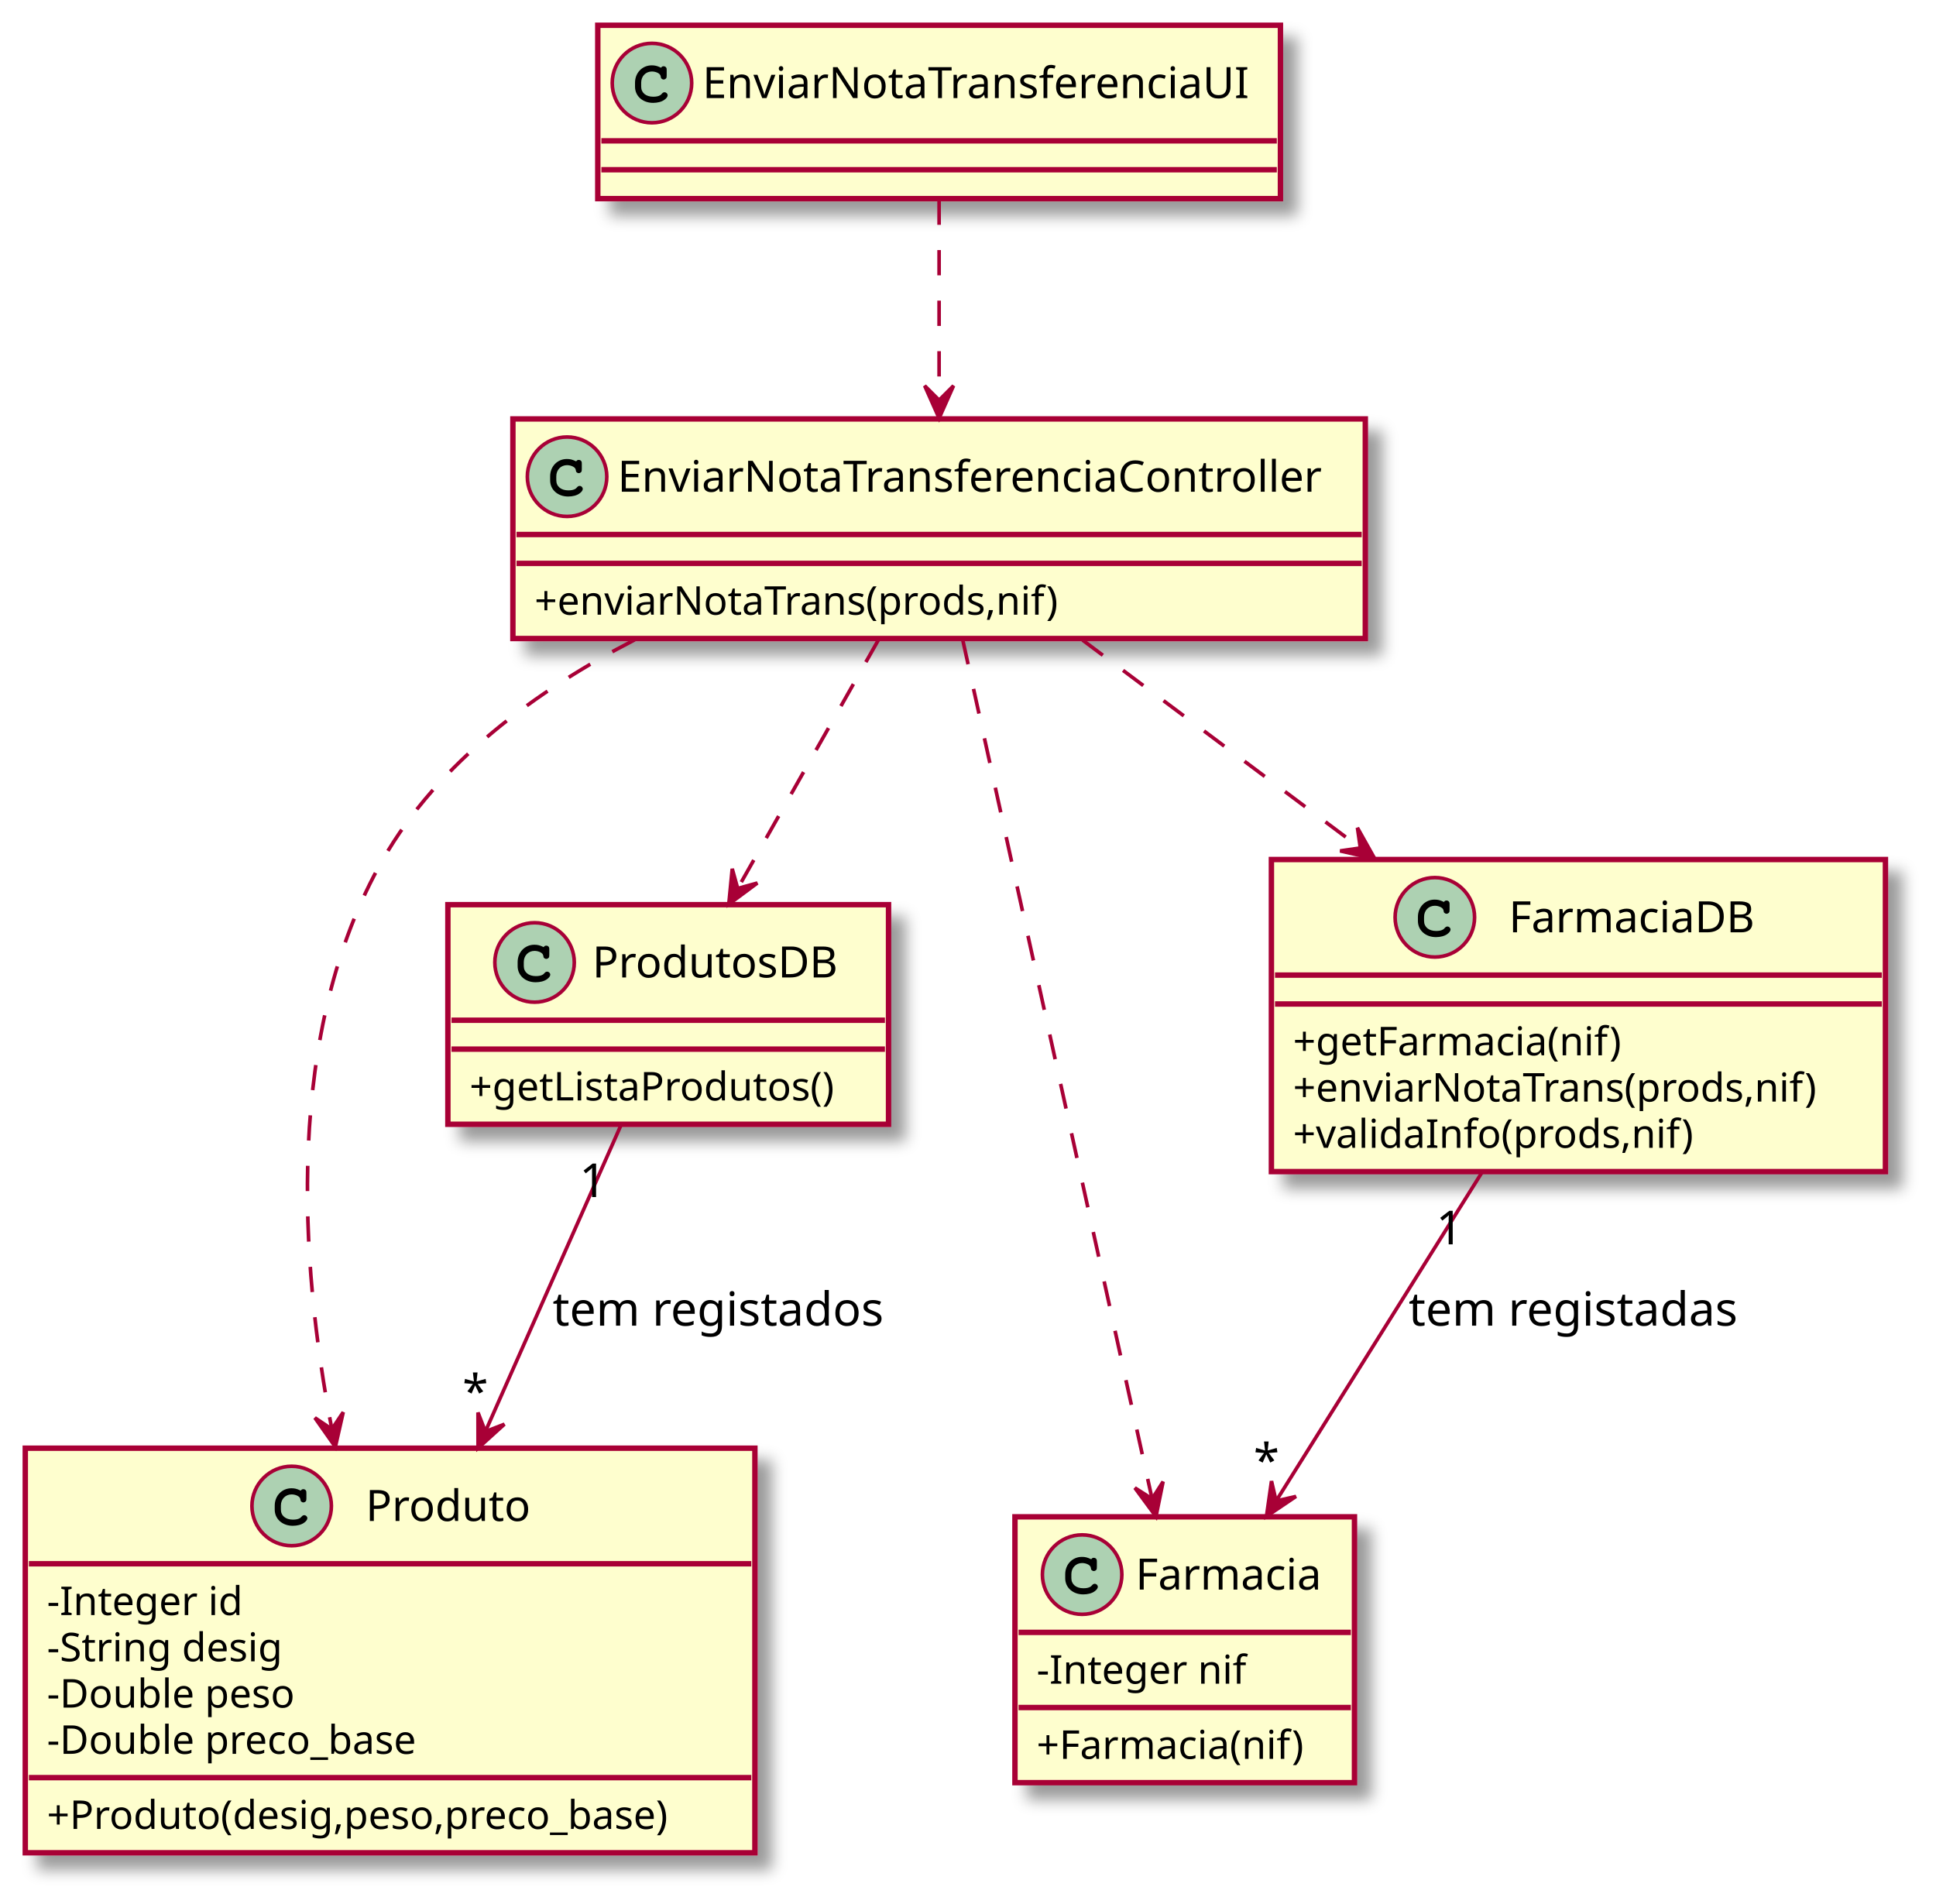
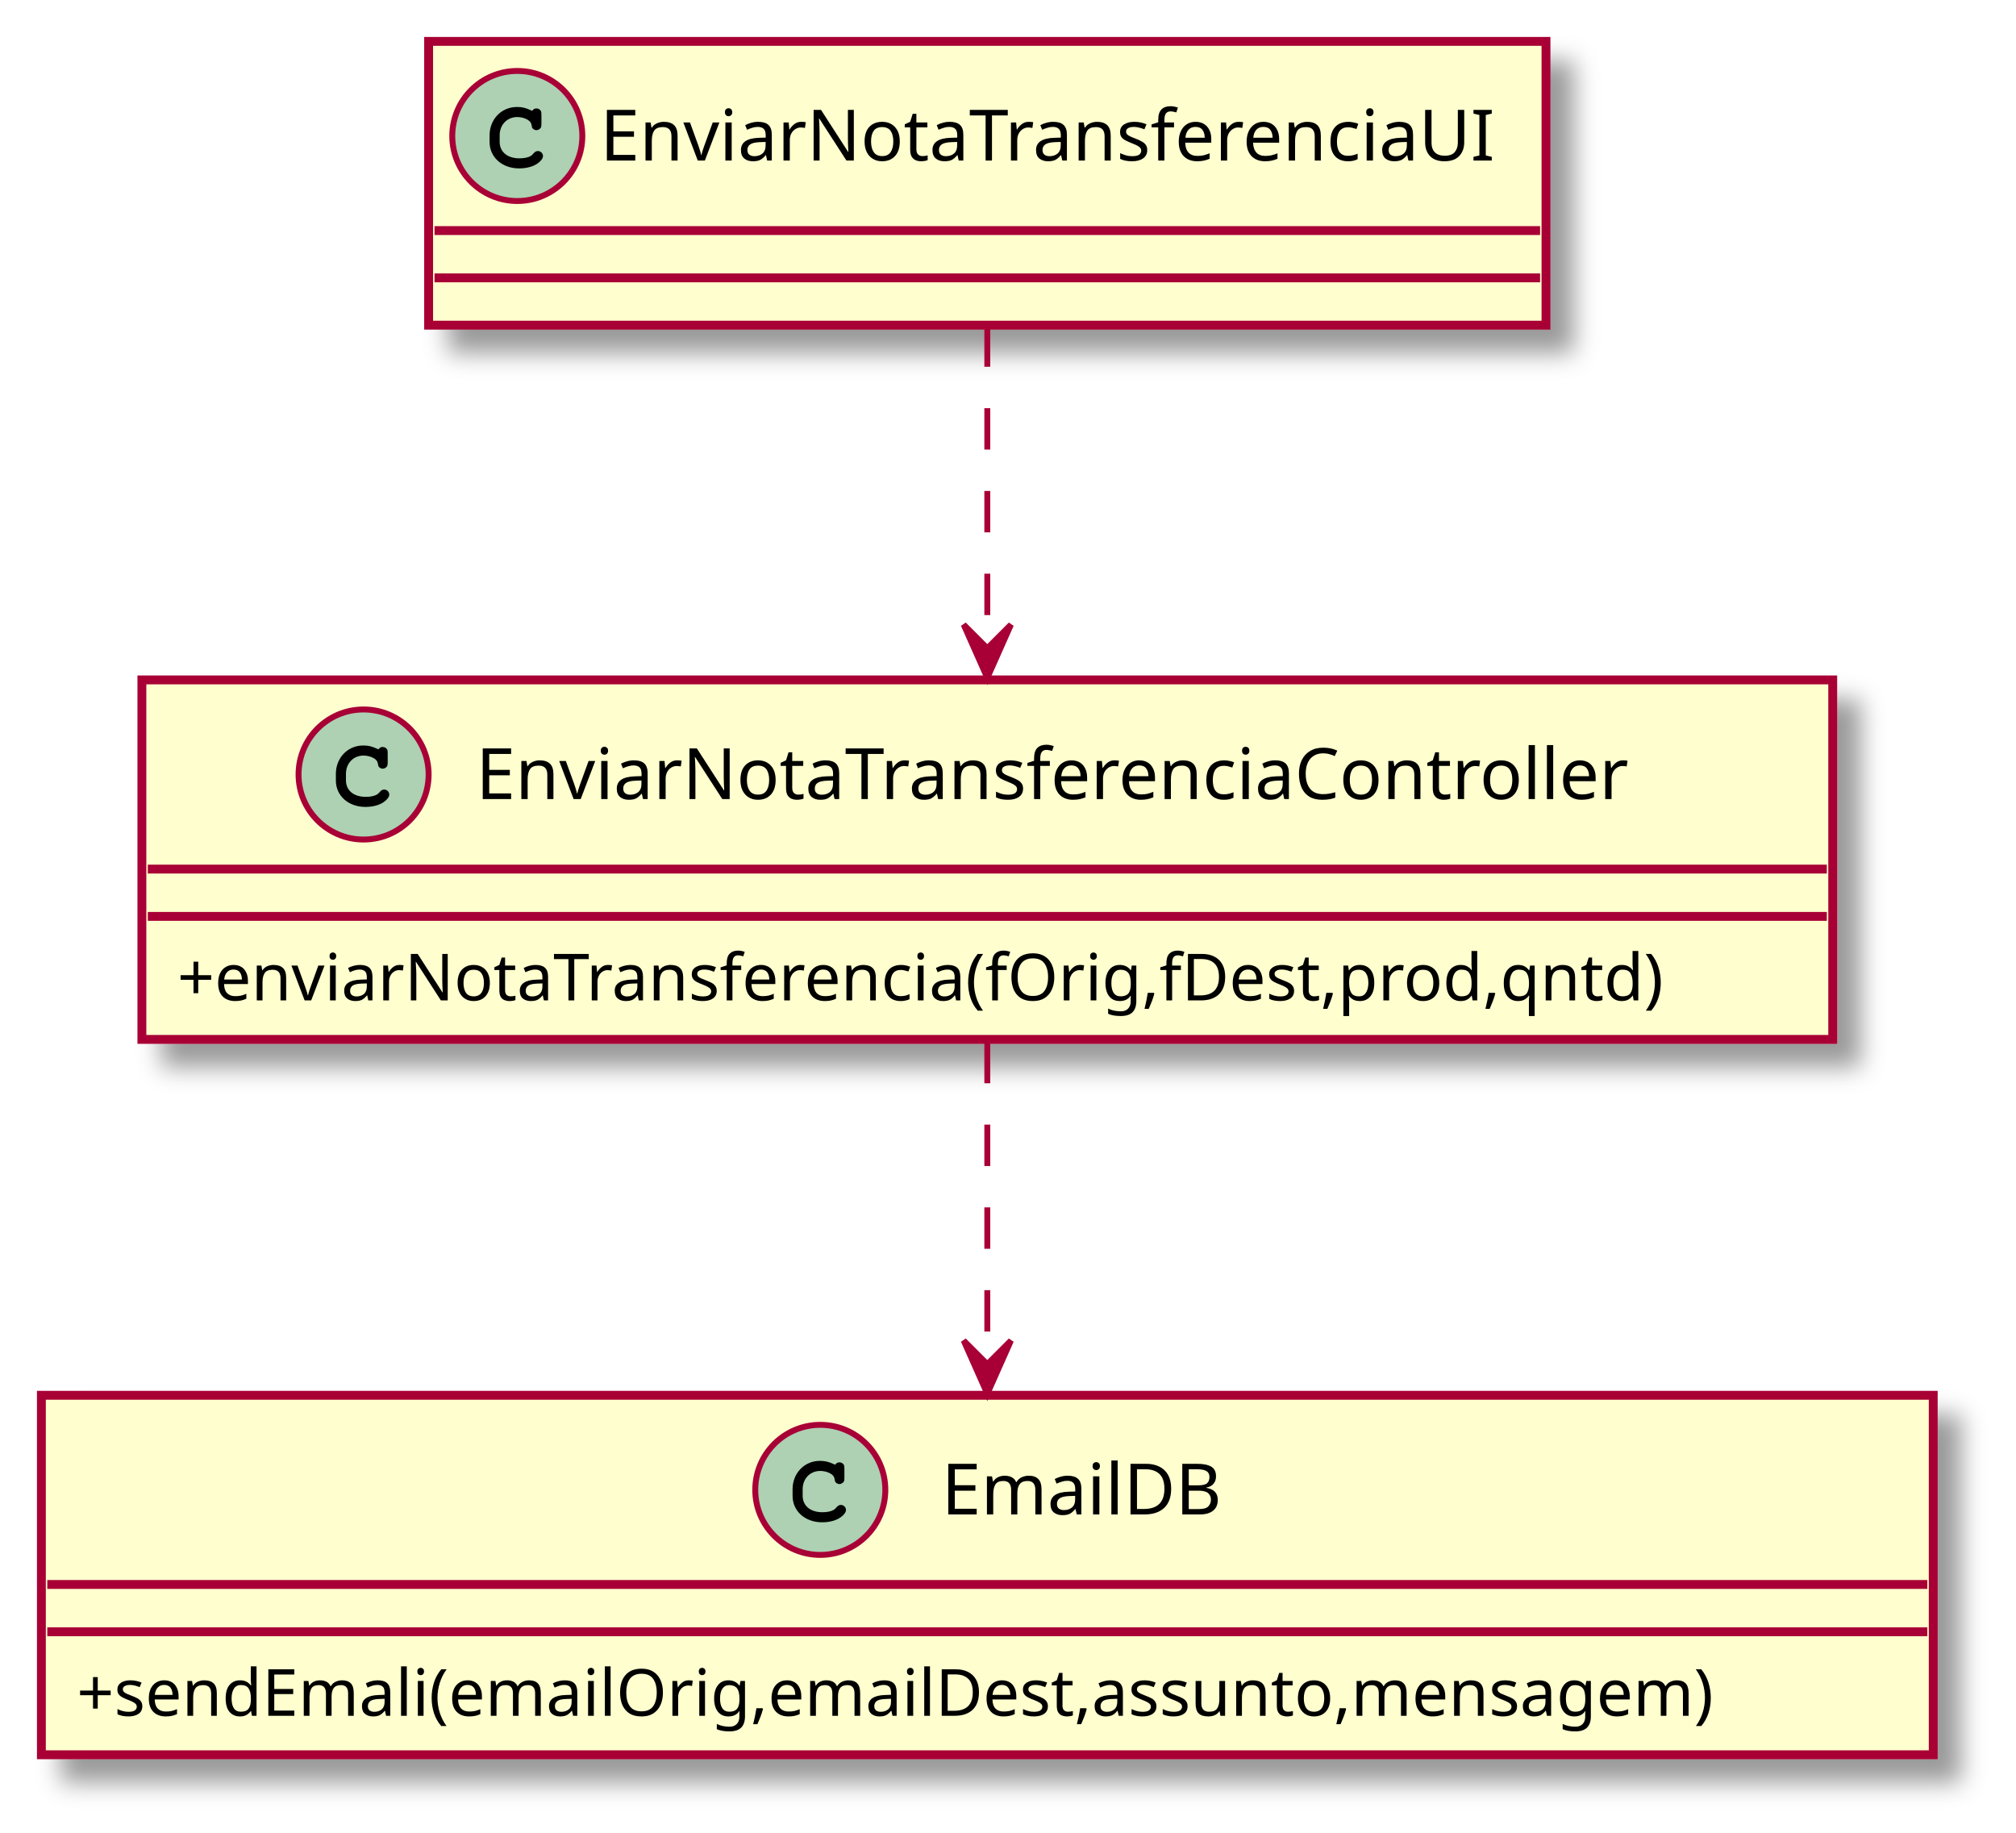
- <svg xmlns="http://www.w3.org/2000/svg" contentScriptType="application/ecmascript" contentStyleType="text/css" height="527px" preserveAspectRatio="none" style="width:536px;height:527px;" version="1.1" viewBox="0 0 536 527" width="536px" zoomAndPan="magnify">
+ <svg xmlns="http://www.w3.org/2000/svg" contentScriptType="application/ecmascript" contentStyleType="text/css" height="310px" preserveAspectRatio="none" style="width:341px;height:310px;" version="1.1" viewBox="0 0 341 310" width="341px" zoomAndPan="magnify">
  <defs>
-     <filter height="300%" id="fyjxevarye9qj" width="300%" x="-1" y="-1">
+     <filter height="300%" id="f50kqoy6eek9" width="300%" x="-1" y="-1">
      <feGaussianBlur result="blurOut" stdDeviation="2.0" />
      <feColorMatrix in="blurOut" result="blurOut2" type="matrix" values="0 0 0 0 0 0 0 0 0 0 0 0 0 0 0 0 0 0 .4 0" />
      <feOffset dx="4.0" dy="4.0" in="blurOut2" result="blurOut3" />
      <feBlend in="SourceGraphic" in2="blurOut3" mode="normal" />
    </filter>
  </defs>
  <g>
-     <rect codeLine="3" fill="#FEFECE" filter="url(#fyjxevarye9qj)" height="112.023" id="Produto" style="stroke:#A80036;stroke-width:1.5;" width="202" x="7" y="401" />
-     <ellipse cx="80.75" cy="417" fill="#ADD1B2" rx="11" ry="11" style="stroke:#A80036;stroke-width:1.0;" />
-     <path d="M83.094,412.672 C82.156,412.234 81.562,412.094 80.688,412.094 C78.062,412.094 76.062,414.172 76.062,416.891 L76.062,418.016 C76.062,420.594 78.172,422.484 81.062,422.484 C82.281,422.484 83.438,422.188 84.188,421.641 C84.766,421.234 85.094,420.781 85.094,420.391 C85.094,419.938 84.703,419.547 84.234,419.547 C84.016,419.547 83.812,419.625 83.625,419.812 C83.172,420.297 83.172,420.297 82.984,420.391 C82.562,420.656 81.875,420.781 81.109,420.781 C79.062,420.781 77.766,419.688 77.766,417.984 L77.766,416.891 C77.766,415.109 79.016,413.797 80.75,413.797 C81.328,413.797 81.938,413.953 82.406,414.203 C82.891,414.484 83.062,414.703 83.156,415.109 C83.219,415.516 83.25,415.641 83.391,415.766 C83.531,415.906 83.766,416.016 83.984,416.016 C84.25,416.016 84.516,415.875 84.688,415.656 C84.797,415.5 84.828,415.312 84.828,414.891 L84.828,413.469 C84.828,413.031 84.812,412.906 84.719,412.75 C84.562,412.484 84.281,412.344 83.984,412.344 C83.688,412.344 83.484,412.438 83.266,412.75 L83.094,412.672 Z " fill="#000000" />
-     <text fill="#000000" font-family="sans-serif" font-size="12" lengthAdjust="spacing" textLength="46" x="101.25" y="421.154">Produto</text>
-     <line style="stroke:#A80036;stroke-width:1.5;" x1="8" x2="208" y1="433" y2="433" />
-     <text fill="#000000" font-family="sans-serif" font-size="11" lengthAdjust="spacing" textLength="59" x="13" y="447.21">-Integer id</text>
-     <text fill="#000000" font-family="sans-serif" font-size="11" lengthAdjust="spacing" textLength="72" x="13" y="460.015">-String desig</text>
-     <text fill="#000000" font-family="sans-serif" font-size="11" lengthAdjust="spacing" textLength="77" x="13" y="472.82">-Double peso</text>
-     <text fill="#000000" font-family="sans-serif" font-size="11" lengthAdjust="spacing" textLength="115" x="13" y="485.625">-Double preco_base</text>
-     <line style="stroke:#A80036;stroke-width:1.5;" x1="8" x2="208" y1="492.219" y2="492.219" />
-     <text fill="#000000" font-family="sans-serif" font-size="11" lengthAdjust="spacing" textLength="190" x="13" y="506.429">+Produto(desig,peso,preco_base)</text>
-     <rect codeLine="11" fill="#FEFECE" filter="url(#fyjxevarye9qj)" height="60.805" id="ProdutosDB" style="stroke:#A80036;stroke-width:1.5;" width="122" x="124" y="250.5" />
-     <ellipse cx="148" cy="266.5" fill="#ADD1B2" rx="11" ry="11" style="stroke:#A80036;stroke-width:1.0;" />
-     <path d="M150.344,262.172 C149.406,261.734 148.812,261.594 147.938,261.594 C145.312,261.594 143.312,263.672 143.312,266.391 L143.312,267.516 C143.312,270.094 145.422,271.984 148.312,271.984 C149.531,271.984 150.688,271.688 151.438,271.141 C152.016,270.734 152.344,270.281 152.344,269.891 C152.344,269.438 151.953,269.047 151.484,269.047 C151.266,269.047 151.062,269.125 150.875,269.312 C150.422,269.797 150.422,269.797 150.234,269.891 C149.812,270.156 149.125,270.281 148.359,270.281 C146.312,270.281 145.016,269.188 145.016,267.484 L145.016,266.391 C145.016,264.609 146.266,263.297 148,263.297 C148.578,263.297 149.188,263.453 149.656,263.703 C150.141,263.984 150.312,264.203 150.406,264.609 C150.469,265.016 150.5,265.141 150.641,265.266 C150.781,265.406 151.016,265.516 151.234,265.516 C151.5,265.516 151.766,265.375 151.938,265.156 C152.047,265 152.078,264.812 152.078,264.391 L152.078,262.969 C152.078,262.531 152.062,262.406 151.969,262.25 C151.812,261.984 151.531,261.844 151.234,261.844 C150.938,261.844 150.734,261.938 150.516,262.25 L150.344,262.172 Z " fill="#000000" />
-     <text fill="#000000" font-family="sans-serif" font-size="12" lengthAdjust="spacing" textLength="70" x="164" y="270.654">ProdutosDB</text>
-     <line style="stroke:#A80036;stroke-width:1.5;" x1="125" x2="245" y1="282.5" y2="282.5" />
-     <line style="stroke:#A80036;stroke-width:1.5;" x1="125" x2="245" y1="290.5" y2="290.5" />
-     <text fill="#000000" font-family="sans-serif" font-size="11" lengthAdjust="spacing" textLength="110" x="130" y="304.71">+getListaProdutos()</text>
-     <rect codeLine="15" fill="#FEFECE" filter="url(#fyjxevarye9qj)" height="73.609" id="Farmacia" style="stroke:#A80036;stroke-width:1.5;" width="94" x="281" y="420" />
-     <ellipse cx="299.6" cy="436" fill="#ADD1B2" rx="11" ry="11" style="stroke:#A80036;stroke-width:1.0;" />
-     <path d="M301.944,431.672 C301.006,431.234 300.413,431.094 299.538,431.094 C296.913,431.094 294.913,433.172 294.913,435.891 L294.913,437.016 C294.913,439.594 297.022,441.484 299.913,441.484 C301.131,441.484 302.288,441.188 303.038,440.641 C303.616,440.234 303.944,439.781 303.944,439.391 C303.944,438.938 303.553,438.547 303.084,438.547 C302.866,438.547 302.663,438.625 302.475,438.812 C302.022,439.297 302.022,439.297 301.834,439.391 C301.413,439.656 300.725,439.781 299.959,439.781 C297.913,439.781 296.616,438.688 296.616,436.984 L296.616,435.891 C296.616,434.109 297.866,432.797 299.6,432.797 C300.178,432.797 300.788,432.953 301.256,433.203 C301.741,433.484 301.913,433.703 302.006,434.109 C302.069,434.516 302.1,434.641 302.241,434.766 C302.381,434.906 302.616,435.016 302.834,435.016 C303.1,435.016 303.366,434.875 303.538,434.656 C303.647,434.5 303.678,434.312 303.678,433.891 L303.678,432.469 C303.678,432.031 303.663,431.906 303.569,431.75 C303.413,431.484 303.131,431.344 302.834,431.344 C302.538,431.344 302.334,431.438 302.116,431.75 L301.944,431.672 Z " fill="#000000" />
-     <text fill="#000000" font-family="sans-serif" font-size="12" lengthAdjust="spacing" textLength="54" x="314.4" y="440.154">Farmacia</text>
-     <line style="stroke:#A80036;stroke-width:1.5;" x1="282" x2="374" y1="452" y2="452" />
-     <text fill="#000000" font-family="sans-serif" font-size="11" lengthAdjust="spacing" textLength="63" x="287" y="466.21">-Integer nif</text>
-     <line style="stroke:#A80036;stroke-width:1.5;" x1="282" x2="374" y1="472.805" y2="472.805" />
-     <text fill="#000000" font-family="sans-serif" font-size="11" lengthAdjust="spacing" textLength="82" x="287" y="487.015">+Farmacia(nif)</text>
-     <rect codeLine="20" fill="#FEFECE" filter="url(#fyjxevarye9qj)" height="86.414" id="FarmaciaDB" style="stroke:#A80036;stroke-width:1.5;" width="170" x="352" y="238" />
-     <ellipse cx="397.25" cy="254" fill="#ADD1B2" rx="11" ry="11" style="stroke:#A80036;stroke-width:1.0;" />
-     <path d="M399.594,249.672 C398.656,249.234 398.062,249.094 397.188,249.094 C394.562,249.094 392.562,251.172 392.562,253.891 L392.562,255.016 C392.562,257.594 394.672,259.484 397.562,259.484 C398.781,259.484 399.938,259.188 400.688,258.641 C401.266,258.234 401.594,257.781 401.594,257.391 C401.594,256.938 401.203,256.547 400.734,256.547 C400.516,256.547 400.312,256.625 400.125,256.812 C399.672,257.297 399.672,257.297 399.484,257.391 C399.062,257.656 398.375,257.781 397.609,257.781 C395.562,257.781 394.266,256.688 394.266,254.984 L394.266,253.891 C394.266,252.109 395.516,250.797 397.25,250.797 C397.828,250.797 398.438,250.953 398.906,251.203 C399.391,251.484 399.562,251.703 399.656,252.109 C399.719,252.516 399.75,252.641 399.891,252.766 C400.031,252.906 400.266,253.016 400.484,253.016 C400.75,253.016 401.016,252.875 401.188,252.656 C401.297,252.5 401.328,252.312 401.328,251.891 L401.328,250.469 C401.328,250.031 401.312,249.906 401.219,249.75 C401.062,249.484 400.781,249.344 400.484,249.344 C400.188,249.344 399.984,249.438 399.766,249.75 L399.594,249.672 Z " fill="#000000" />
-     <text fill="#000000" font-family="sans-serif" font-size="12" lengthAdjust="spacing" textLength="71" x="417.75" y="258.154">FarmaciaDB</text>
-     <line style="stroke:#A80036;stroke-width:1.5;" x1="353" x2="521" y1="270" y2="270" />
-     <line style="stroke:#A80036;stroke-width:1.5;" x1="353" x2="521" y1="278" y2="278" />
-     <text fill="#000000" font-family="sans-serif" font-size="11" lengthAdjust="spacing" textLength="101" x="358" y="292.21">+getFarmacia(nif)</text>
-     <text fill="#000000" font-family="sans-serif" font-size="11" lengthAdjust="spacing" textLength="158" x="358" y="305.015">+enviarNotaTrans(prods,nif)</text>
-     <text fill="#000000" font-family="sans-serif" font-size="11" lengthAdjust="spacing" textLength="120" x="358" y="317.82">+validaInfo(prods,nif)</text>
-     <rect codeLine="26" fill="#FEFECE" filter="url(#fyjxevarye9qj)" height="60.805" id="EnviarNotaTransferenciaController" style="stroke:#A80036;stroke-width:1.5;" width="236" x="142" y="116" />
-     <ellipse cx="157" cy="132" fill="#ADD1B2" rx="11" ry="11" style="stroke:#A80036;stroke-width:1.0;" />
-     <path d="M159.344,127.672 C158.406,127.234 157.812,127.094 156.938,127.094 C154.312,127.094 152.312,129.172 152.312,131.891 L152.312,133.016 C152.312,135.594 154.422,137.484 157.312,137.484 C158.531,137.484 159.688,137.188 160.438,136.641 C161.016,136.234 161.344,135.781 161.344,135.391 C161.344,134.938 160.953,134.547 160.484,134.547 C160.266,134.547 160.062,134.625 159.875,134.812 C159.422,135.297 159.422,135.297 159.234,135.391 C158.812,135.656 158.125,135.781 157.359,135.781 C155.312,135.781 154.016,134.688 154.016,132.984 L154.016,131.891 C154.016,130.109 155.266,128.797 157,128.797 C157.578,128.797 158.188,128.953 158.656,129.203 C159.141,129.484 159.312,129.703 159.406,130.109 C159.469,130.516 159.5,130.641 159.641,130.766 C159.781,130.906 160.016,131.016 160.234,131.016 C160.5,131.016 160.766,130.875 160.938,130.656 C161.047,130.5 161.078,130.312 161.078,129.891 L161.078,128.469 C161.078,128.031 161.062,127.906 160.969,127.75 C160.812,127.484 160.531,127.344 160.234,127.344 C159.938,127.344 159.734,127.438 159.516,127.75 L159.344,127.672 Z " fill="#000000" />
-     <text fill="#000000" font-family="sans-serif" font-size="12" lengthAdjust="spacing" textLength="204" x="171" y="136.154">EnviarNotaTransferenciaController</text>
-     <line style="stroke:#A80036;stroke-width:1.5;" x1="143" x2="377" y1="148" y2="148" />
-     <line style="stroke:#A80036;stroke-width:1.5;" x1="143" x2="377" y1="156" y2="156" />
-     <text fill="#000000" font-family="sans-serif" font-size="11" lengthAdjust="spacing" textLength="158" x="148" y="170.21">+enviarNotaTrans(prods,nif)</text>
-     <rect codeLine="30" fill="#FEFECE" filter="url(#fyjxevarye9qj)" height="48" id="EnviarNotaTransferenciaUI" style="stroke:#A80036;stroke-width:1.5;" width="189" x="165.5" y="7" />
-     <ellipse cx="180.5" cy="23" fill="#ADD1B2" rx="11" ry="11" style="stroke:#A80036;stroke-width:1.0;" />
-     <path d="M182.844,18.672 C181.906,18.234 181.312,18.094 180.438,18.094 C177.812,18.094 175.812,20.172 175.812,22.891 L175.812,24.016 C175.812,26.594 177.922,28.484 180.812,28.484 C182.031,28.484 183.188,28.188 183.938,27.641 C184.516,27.234 184.844,26.781 184.844,26.391 C184.844,25.938 184.453,25.547 183.984,25.547 C183.766,25.547 183.562,25.625 183.375,25.812 C182.922,26.297 182.922,26.297 182.734,26.391 C182.312,26.656 181.625,26.781 180.859,26.781 C178.812,26.781 177.516,25.688 177.516,23.984 L177.516,22.891 C177.516,21.109 178.766,19.797 180.5,19.797 C181.078,19.797 181.688,19.953 182.156,20.203 C182.641,20.484 182.812,20.703 182.906,21.109 C182.969,21.516 183,21.641 183.141,21.766 C183.281,21.906 183.516,22.016 183.734,22.016 C184,22.016 184.266,21.875 184.438,21.656 C184.547,21.5 184.578,21.312 184.578,20.891 L184.578,19.469 C184.578,19.031 184.562,18.906 184.469,18.75 C184.312,18.484 184.031,18.344 183.734,18.344 C183.438,18.344 183.234,18.438 183.016,18.75 L182.844,18.672 Z " fill="#000000" />
-     <text fill="#000000" font-family="sans-serif" font-size="12" lengthAdjust="spacing" textLength="157" x="194.5" y="27.154">EnviarNotaTransferenciaUI</text>
-     <line style="stroke:#A80036;stroke-width:1.5;" x1="166.5" x2="353.5" y1="39" y2="39" />
-     <line style="stroke:#A80036;stroke-width:1.5;" x1="166.5" x2="353.5" y1="47" y2="47" />
-     <path codeLine="33" d="M260,55.242 C260,71.112 260,92.427 260,110.359 " fill="none" id="EnviarNotaTransferenciaUI-to-EnviarNotaTransferenciaController" style="stroke:#A80036;stroke-width:1.0;stroke-dasharray:7.0,7.0;" />
-     <polygon fill="#A80036" points="260,115.805,264,106.805,260,110.805,256,106.805,260,115.805" style="stroke:#A80036;stroke-width:1.0;" />
-     <path codeLine="34" d="M243.169,177.236 C231.637,197.608 216.313,224.68 204.289,245.924 " fill="none" id="EnviarNotaTransferenciaController-to-ProdutosDB" style="stroke:#A80036;stroke-width:1.0;stroke-dasharray:7.0,7.0;" />
-     <polygon fill="#A80036" points="201.775,250.364,209.689,244.502,204.238,246.013,202.727,240.561,201.775,250.364" style="stroke:#A80036;stroke-width:1.0;" />
-     <path codeLine="35" d="M175.701,177.167 C148.539,191.19 121.479,210.95 106,238 C78.704,285.702 83.017,349.428 91.863,395.653 " fill="none" id="EnviarNotaTransferenciaController-to-Produto" style="stroke:#A80036;stroke-width:1.0;stroke-dasharray:7.0,7.0;" />
-     <polygon fill="#A80036" points="92.847,400.634,95.027,391.03,91.878,395.729,87.179,392.579,92.847,400.634" style="stroke:#A80036;stroke-width:1.0;" />
-     <path codeLine="36" d="M299.722,177.236 C322.362,194.183 351.194,215.767 376.585,234.774 " fill="none" id="EnviarNotaTransferenciaController-to-FarmaciaDB" style="stroke:#A80036;stroke-width:1.0;stroke-dasharray:7.0,7.0;" />
-     <polygon fill="#A80036" points="380.629,237.802,375.82,229.207,376.626,234.806,371.027,235.612,380.629,237.802" style="stroke:#A80036;stroke-width:1.0;" />
-     <path codeLine="37" d="M266.52,177.08 C278.71,232.381 304.974,351.537 318.9,414.717 " fill="none" id="EnviarNotaTransferenciaController-to-Farmacia" style="stroke:#A80036;stroke-width:1.0;stroke-dasharray:7.0,7.0;" />
-     <polygon fill="#A80036" points="320.045,419.91,322.014,410.26,318.969,415.027,314.202,411.982,320.045,419.91" style="stroke:#A80036;stroke-width:1.0;" />
-     <path codeLine="39" d="M171.938,311.517 C161.717,334.614 147.166,367.496 134.527,396.057 " fill="none" id="ProdutosDB-to-Produto" style="stroke:#A80036;stroke-width:1.0;" />
-     <polygon fill="#A80036" points="132.353,400.968,139.654,394.357,134.377,396.396,132.338,391.119,132.353,400.968" style="stroke:#A80036;stroke-width:1.0;" />
-     <text fill="#000000" font-family="sans-serif" font-size="13" lengthAdjust="spacing" textLength="97" x="153" y="367.067">tem registados</text>
-     <text fill="#000000" font-family="sans-serif" font-size="13" lengthAdjust="spacing" textLength="8" x="160.419" y="331.459">1</text>
-     <text fill="#000000" font-family="sans-serif" font-size="13" lengthAdjust="spacing" textLength="7" x="128.025" y="389.902">*</text>
-     <path codeLine="40" d="M410.614,324.121 C393.211,351.902 370.54,388.092 353.351,415.532 " fill="none" id="FarmaciaDB-to-Farmacia" style="stroke:#A80036;stroke-width:1.0;" />
-     <polygon fill="#A80036" points="350.641,419.858,358.809,414.355,353.296,415.621,352.029,410.108,350.641,419.858" style="stroke:#A80036;stroke-width:1.0;" />
-     <text fill="#000000" font-family="sans-serif" font-size="13" lengthAdjust="spacing" textLength="97" x="390" y="367.067">tem registadas</text>
-     <text fill="#000000" font-family="sans-serif" font-size="13" lengthAdjust="spacing" textLength="8" x="397.581" y="344.549">1</text>
-     <text fill="#000000" font-family="sans-serif" font-size="13" lengthAdjust="spacing" textLength="7" x="347.05" y="409.02">*</text>
+     <rect codeLine="3" fill="#FEFECE" filter="url(#f50kqoy6eek9)" height="60.805" id="EmailDB" style="stroke:#A80036;stroke-width:1.5;" width="320" x="7" y="236" />
+     <ellipse cx="138.75" cy="252" fill="#ADD1B2" rx="11" ry="11" style="stroke:#A80036;stroke-width:1.0;" />
+     <path d="M141.094,247.672 C140.156,247.234 139.562,247.094 138.688,247.094 C136.062,247.094 134.062,249.172 134.062,251.891 L134.062,253.016 C134.062,255.594 136.172,257.484 139.062,257.484 C140.281,257.484 141.438,257.188 142.188,256.641 C142.766,256.234 143.094,255.781 143.094,255.391 C143.094,254.938 142.703,254.547 142.234,254.547 C142.016,254.547 141.812,254.625 141.625,254.812 C141.172,255.297 141.172,255.297 140.984,255.391 C140.562,255.656 139.875,255.781 139.109,255.781 C137.062,255.781 135.766,254.688 135.766,252.984 L135.766,251.891 C135.766,250.109 137.016,248.797 138.75,248.797 C139.328,248.797 139.938,248.953 140.406,249.203 C140.891,249.484 141.062,249.703 141.156,250.109 C141.219,250.516 141.25,250.641 141.391,250.766 C141.531,250.906 141.766,251.016 141.984,251.016 C142.25,251.016 142.516,250.875 142.688,250.656 C142.797,250.5 142.828,250.312 142.828,249.891 L142.828,248.469 C142.828,248.031 142.812,247.906 142.719,247.75 C142.562,247.484 142.281,247.344 141.984,247.344 C141.688,247.344 141.484,247.438 141.266,247.75 L141.094,247.672 Z " fill="#000000" />
+     <text fill="#000000" font-family="sans-serif" font-size="12" lengthAdjust="spacing" textLength="48" x="159.25" y="256.154">EmailDB</text>
+     <line style="stroke:#A80036;stroke-width:1.5;" x1="8" x2="326" y1="268" y2="268" />
+     <line style="stroke:#A80036;stroke-width:1.5;" x1="8" x2="326" y1="276" y2="276" />
+     <text fill="#000000" font-family="sans-serif" font-size="11" lengthAdjust="spacing" textLength="308" x="13" y="290.21">+sendEmali(emailOrig,emailDest,assunto,mensagem)</text>
+     <rect codeLine="7" fill="#FEFECE" filter="url(#f50kqoy6eek9)" height="60.805" id="EnviarNotaTransferenciaController" style="stroke:#A80036;stroke-width:1.5;" width="286" x="24" y="115" />
+     <ellipse cx="61.5" cy="131" fill="#ADD1B2" rx="11" ry="11" style="stroke:#A80036;stroke-width:1.0;" />
+     <path d="M63.844,126.672 C62.906,126.234 62.312,126.094 61.438,126.094 C58.812,126.094 56.812,128.172 56.812,130.891 L56.812,132.016 C56.812,134.594 58.922,136.484 61.812,136.484 C63.031,136.484 64.188,136.188 64.938,135.641 C65.516,135.234 65.844,134.781 65.844,134.391 C65.844,133.938 65.453,133.547 64.984,133.547 C64.766,133.547 64.562,133.625 64.375,133.812 C63.922,134.297 63.922,134.297 63.734,134.391 C63.312,134.656 62.625,134.781 61.859,134.781 C59.812,134.781 58.516,133.688 58.516,131.984 L58.516,130.891 C58.516,129.109 59.766,127.797 61.5,127.797 C62.078,127.797 62.688,127.953 63.156,128.203 C63.641,128.484 63.812,128.703 63.906,129.109 C63.969,129.516 64,129.641 64.141,129.766 C64.281,129.906 64.516,130.016 64.734,130.016 C65,130.016 65.266,129.875 65.438,129.656 C65.547,129.5 65.578,129.312 65.578,128.891 L65.578,127.469 C65.578,127.031 65.562,126.906 65.469,126.75 C65.312,126.484 65.031,126.344 64.734,126.344 C64.438,126.344 64.234,126.438 64.016,126.75 L63.844,126.672 Z " fill="#000000" />
+     <text fill="#000000" font-family="sans-serif" font-size="12" lengthAdjust="spacing" textLength="204" x="80.5" y="135.154">EnviarNotaTransferenciaController</text>
+     <line style="stroke:#A80036;stroke-width:1.5;" x1="25" x2="309" y1="147" y2="147" />
+     <line style="stroke:#A80036;stroke-width:1.5;" x1="25" x2="309" y1="155" y2="155" />
+     <text fill="#000000" font-family="sans-serif" font-size="11" lengthAdjust="spacing" textLength="274" x="30" y="169.21">+enviarNotaTransferencia(fOrig,fDest,prod,qntd)</text>
+     <rect codeLine="11" fill="#FEFECE" filter="url(#f50kqoy6eek9)" height="48" id="EnviarNotaTransferenciaUI" style="stroke:#A80036;stroke-width:1.5;" width="189" x="72.5" y="7" />
+     <ellipse cx="87.5" cy="23" fill="#ADD1B2" rx="11" ry="11" style="stroke:#A80036;stroke-width:1.0;" />
+     <path d="M89.844,18.672 C88.906,18.234 88.312,18.094 87.438,18.094 C84.812,18.094 82.812,20.172 82.812,22.891 L82.812,24.016 C82.812,26.594 84.922,28.484 87.812,28.484 C89.031,28.484 90.188,28.188 90.938,27.641 C91.516,27.234 91.844,26.781 91.844,26.391 C91.844,25.938 91.453,25.547 90.984,25.547 C90.766,25.547 90.562,25.625 90.375,25.812 C89.922,26.297 89.922,26.297 89.734,26.391 C89.312,26.656 88.625,26.781 87.859,26.781 C85.812,26.781 84.516,25.688 84.516,23.984 L84.516,22.891 C84.516,21.109 85.766,19.797 87.5,19.797 C88.078,19.797 88.688,19.953 89.156,20.203 C89.641,20.484 89.812,20.703 89.906,21.109 C89.969,21.516 90,21.641 90.141,21.766 C90.281,21.906 90.516,22.016 90.734,22.016 C91,22.016 91.266,21.875 91.438,21.656 C91.547,21.5 91.578,21.312 91.578,20.891 L91.578,19.469 C91.578,19.031 91.562,18.906 91.469,18.75 C91.312,18.484 91.031,18.344 90.734,18.344 C90.438,18.344 90.234,18.438 90.016,18.75 L89.844,18.672 Z " fill="#000000" />
+     <text fill="#000000" font-family="sans-serif" font-size="12" lengthAdjust="spacing" textLength="157" x="101.5" y="27.154">EnviarNotaTransferenciaUI</text>
+     <line style="stroke:#A80036;stroke-width:1.5;" x1="73.5" x2="260.5" y1="39" y2="39" />
+     <line style="stroke:#A80036;stroke-width:1.5;" x1="73.5" x2="260.5" y1="47" y2="47" />
+     <path codeLine="14" d="M167,55.038 C167,70.65 167,91.582 167,109.273 " fill="none" id="EnviarNotaTransferenciaUI-to-EnviarNotaTransferenciaController" style="stroke:#A80036;stroke-width:1.0;stroke-dasharray:7.0,7.0;" />
+     <polygon fill="#A80036" points="167,114.65,171,105.65,167,109.65,163,105.65,167,114.65" style="stroke:#A80036;stroke-width:1.0;" />
+     <path codeLine="15" d="M167,176.222 C167,192.692 167,213.264 167,230.508 " fill="none" id="EnviarNotaTransferenciaController-to-EmailDB" style="stroke:#A80036;stroke-width:1.0;stroke-dasharray:7.0,7.0;" />
+     <polygon fill="#A80036" points="167,235.745,171,226.745,167,230.745,163,226.745,167,235.745" style="stroke:#A80036;stroke-width:1.0;" />
  </g>
</svg>
